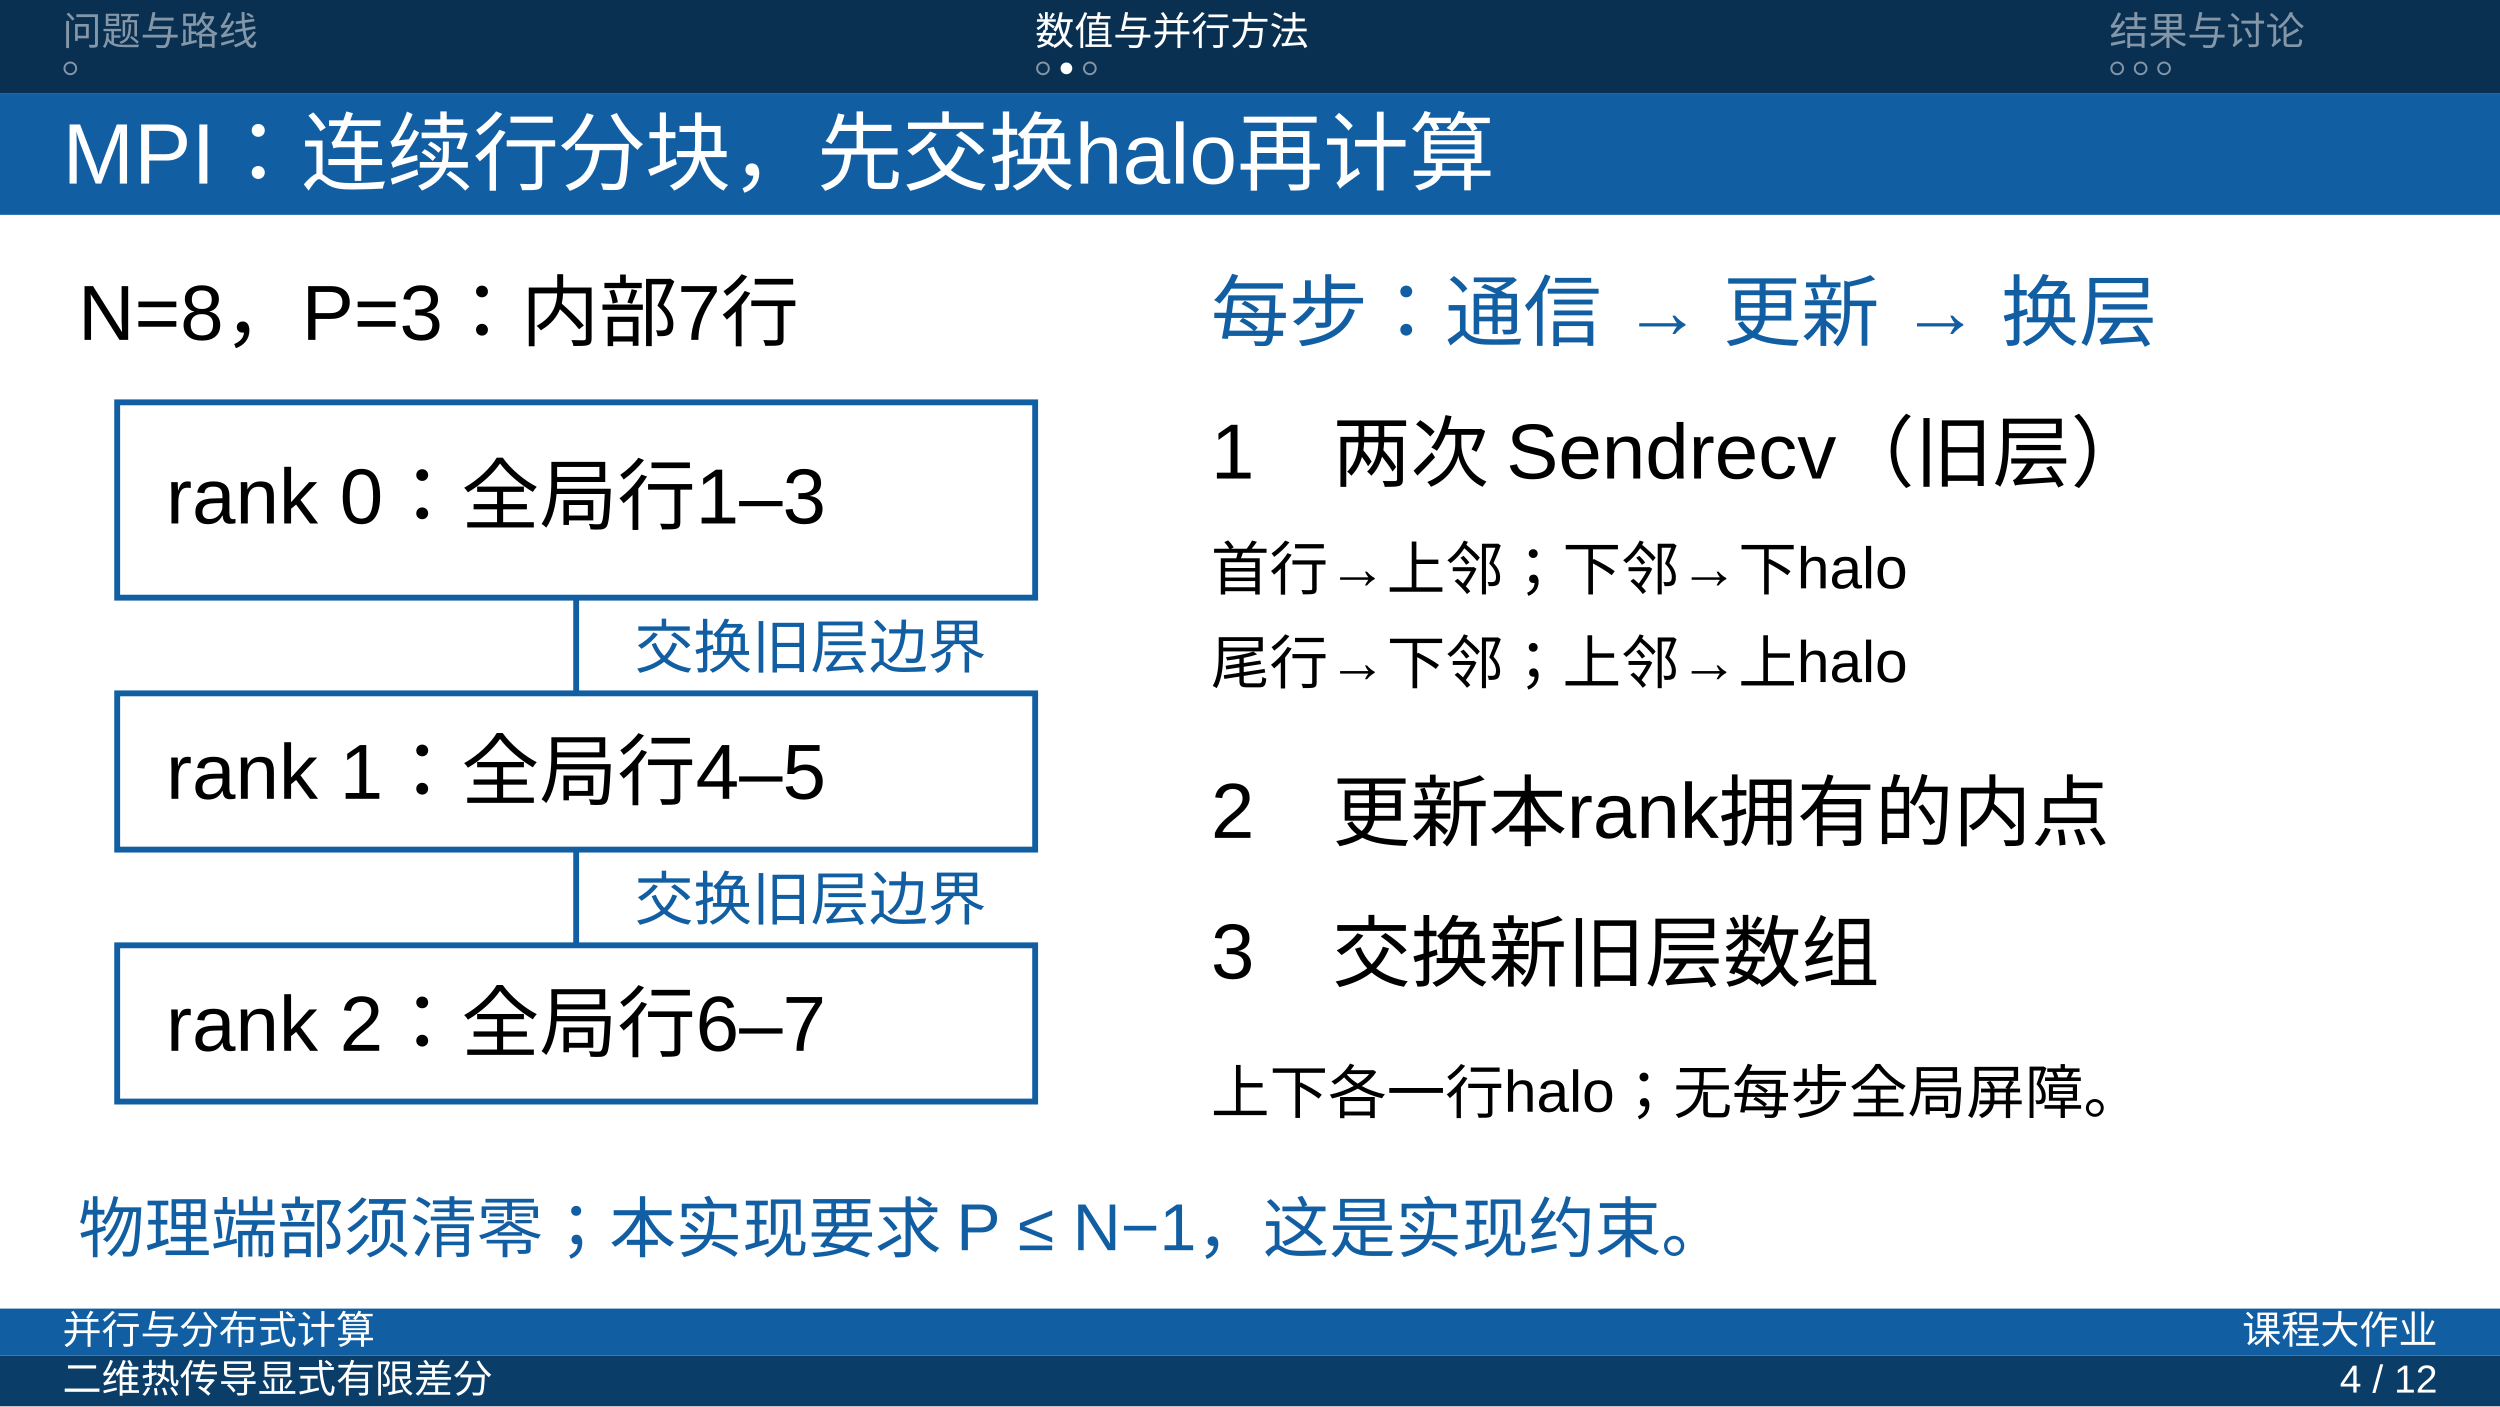
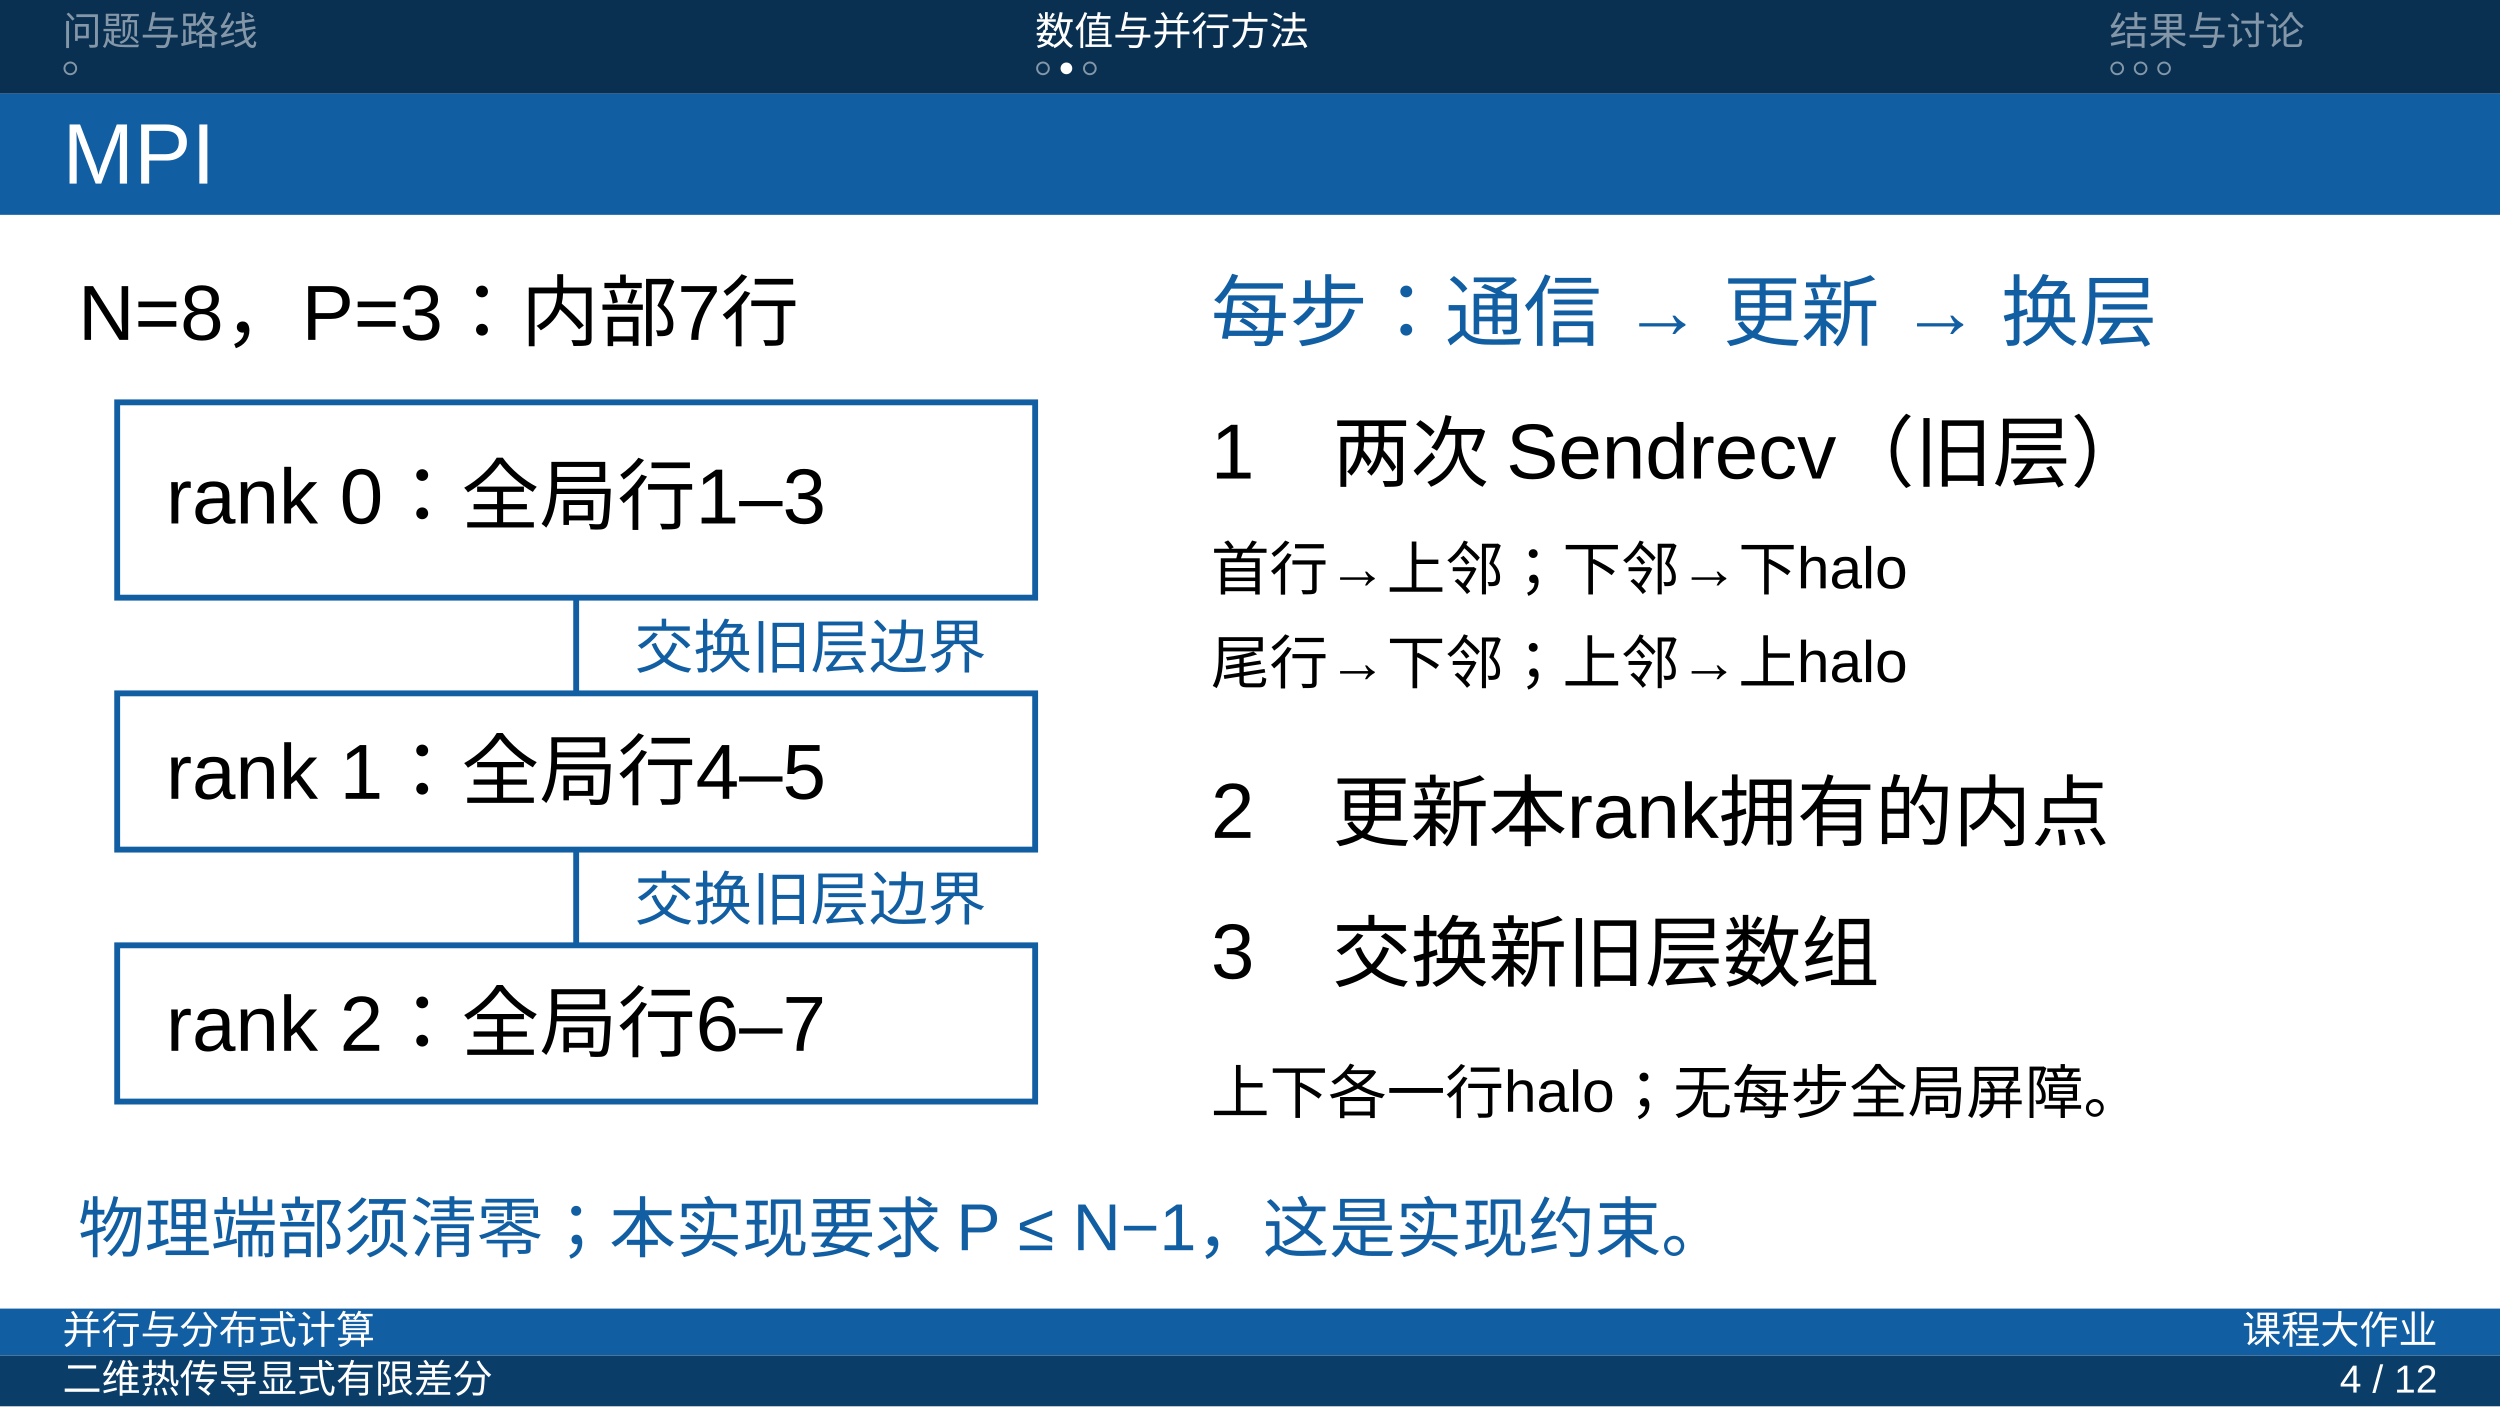
<svg xmlns="http://www.w3.org/2000/svg" viewBox="0 0 1280 720" font-family="KaiTi, Arial" font-size="40" data-pptx-page-role="content">
  <rect id="bg" data-pptx-role="background" width="1280" height="720" fill="#FFFFFF" />
  <g id="navigation" data-pptx-role="header" data-pptx-bounds="0 0 1280 48" font-family="SimHei, Arial" font-size="20">
    <rect width="1280" height="48" fill="#092F51" />
    <text x="32" y="23" fill="#8497A8">问题与路线</text>
    <text x="530" y="23" fill="#FFFFFF">数值与并行方法</text>
    <text x="1080" y="23" fill="#8497A8">结果与讨论</text>
    <circle cx="546" cy="35" r="3" fill="#FFFFFF" />
    <g stroke="#8497A8" fill="none">
      <circle cx="36" cy="35" r="3" />
      <circle cx="534" cy="35" r="3" />
      <circle cx="558" cy="35" r="3" />
      <circle cx="1084" cy="35" r="3" />
      <circle cx="1096" cy="35" r="3" />
      <circle cx="1108" cy="35" r="3" />
    </g>
  </g>
  <g id="title" data-pptx-bounds="0 48 1280 62" font-family="SimHei, Arial">
    <rect x="0" y="48" width="1280" height="62" fill="#115EA2" />
-     <text x="32" y="94" font-size="44" fill="#FFFFFF" id="_edit_13" data-edit-target="true" data-edit-annotation="这些观点不要写成标题，改为MPI。其他页面同理">MPI：连续行分块，先交换halo再计算</text>
+     <text x="32" y="94" font-size="44" fill="#FFFFFF" id="_edit_13">MPI</text>
  </g>
  <g id="row-blocks" data-pptx-bounds="40 132 530 453">
    <text x="40" y="174" fill="#000000">N=8，P=3：内部7行</text>
    <g stroke="#115EA2" stroke-width="3" fill="none">
      <rect x="60" y="206" width="470" height="100" />
      <rect x="60" y="355" width="470" height="80" />
      <rect x="60" y="484" width="470" height="80" />
      <line x1="295" y1="306" x2="295" y2="355" />
      <line x1="295" y1="435" x2="295" y2="484" />
    </g>
    <g fill="#000000">
      <text x="85" y="268">rank 0：全局行1–3</text>
      <text x="85" y="409">rank 1：全局行4–5</text>
      <text x="85" y="538">rank 2：全局行6–7</text>
    </g>
    <g fill="#115EA2" font-size="30">
      <text x="325" y="342">交换旧层边界</text>
      <text x="325" y="471">交换旧层边界</text>
    </g>
  </g>
  <g id="mpi-steps" data-pptx-bounds="620 132 620 453" fill="#000000">
    <text x="620" y="174" font-family="SimHei, Arial" fill="#115EA2">每步：通信 → 更新 → 换层</text>
    <text x="620" y="245">1　两次 Sendrecv（旧层）</text>
    <text x="620" y="302" font-size="30">首行→上邻；下邻→下halo<tspan x="620" dy="48">尾行→下邻；上邻→上halo</tspan>
    </text>
    <text x="620" y="429">2　更新本rank拥有的内点<tspan x="620" dy="72">3　交换新旧层数组</tspan>
    </text>
    <text x="620" y="570" font-size="30">上下各一行halo；无每步全局屏障。</text>
  </g>
  <g id="mpi-boundary" data-pptx-bounds="40 600 1200 58" font-size="34" font-family="SimHei, Arial" fill="#115EA2">
    <text x="40" y="641">物理端部须清零；本实现要求 P ≤ N−1，这是实现约束。</text>
  </g>
  <g id="footer" data-pptx-role="footer" data-pptx-bounds="0 670 1280 50" font-family="SimHei, Arial" font-size="20" fill="#FFFFFF">
    <rect x="0" y="670" width="1280" height="24" fill="#115EA2" />
    <rect x="0" y="694" width="1280" height="26" fill="#0B3D69" />
    <text x="32" y="688">并行与分布式计算</text>
    <text x="1248" y="688" text-anchor="end">课程大作业</text>
    <text x="32" y="713">二维热传导显式有限差分</text>
    <text x="1248" y="713" text-anchor="end">4 / 12</text>
  </g>
</svg>
